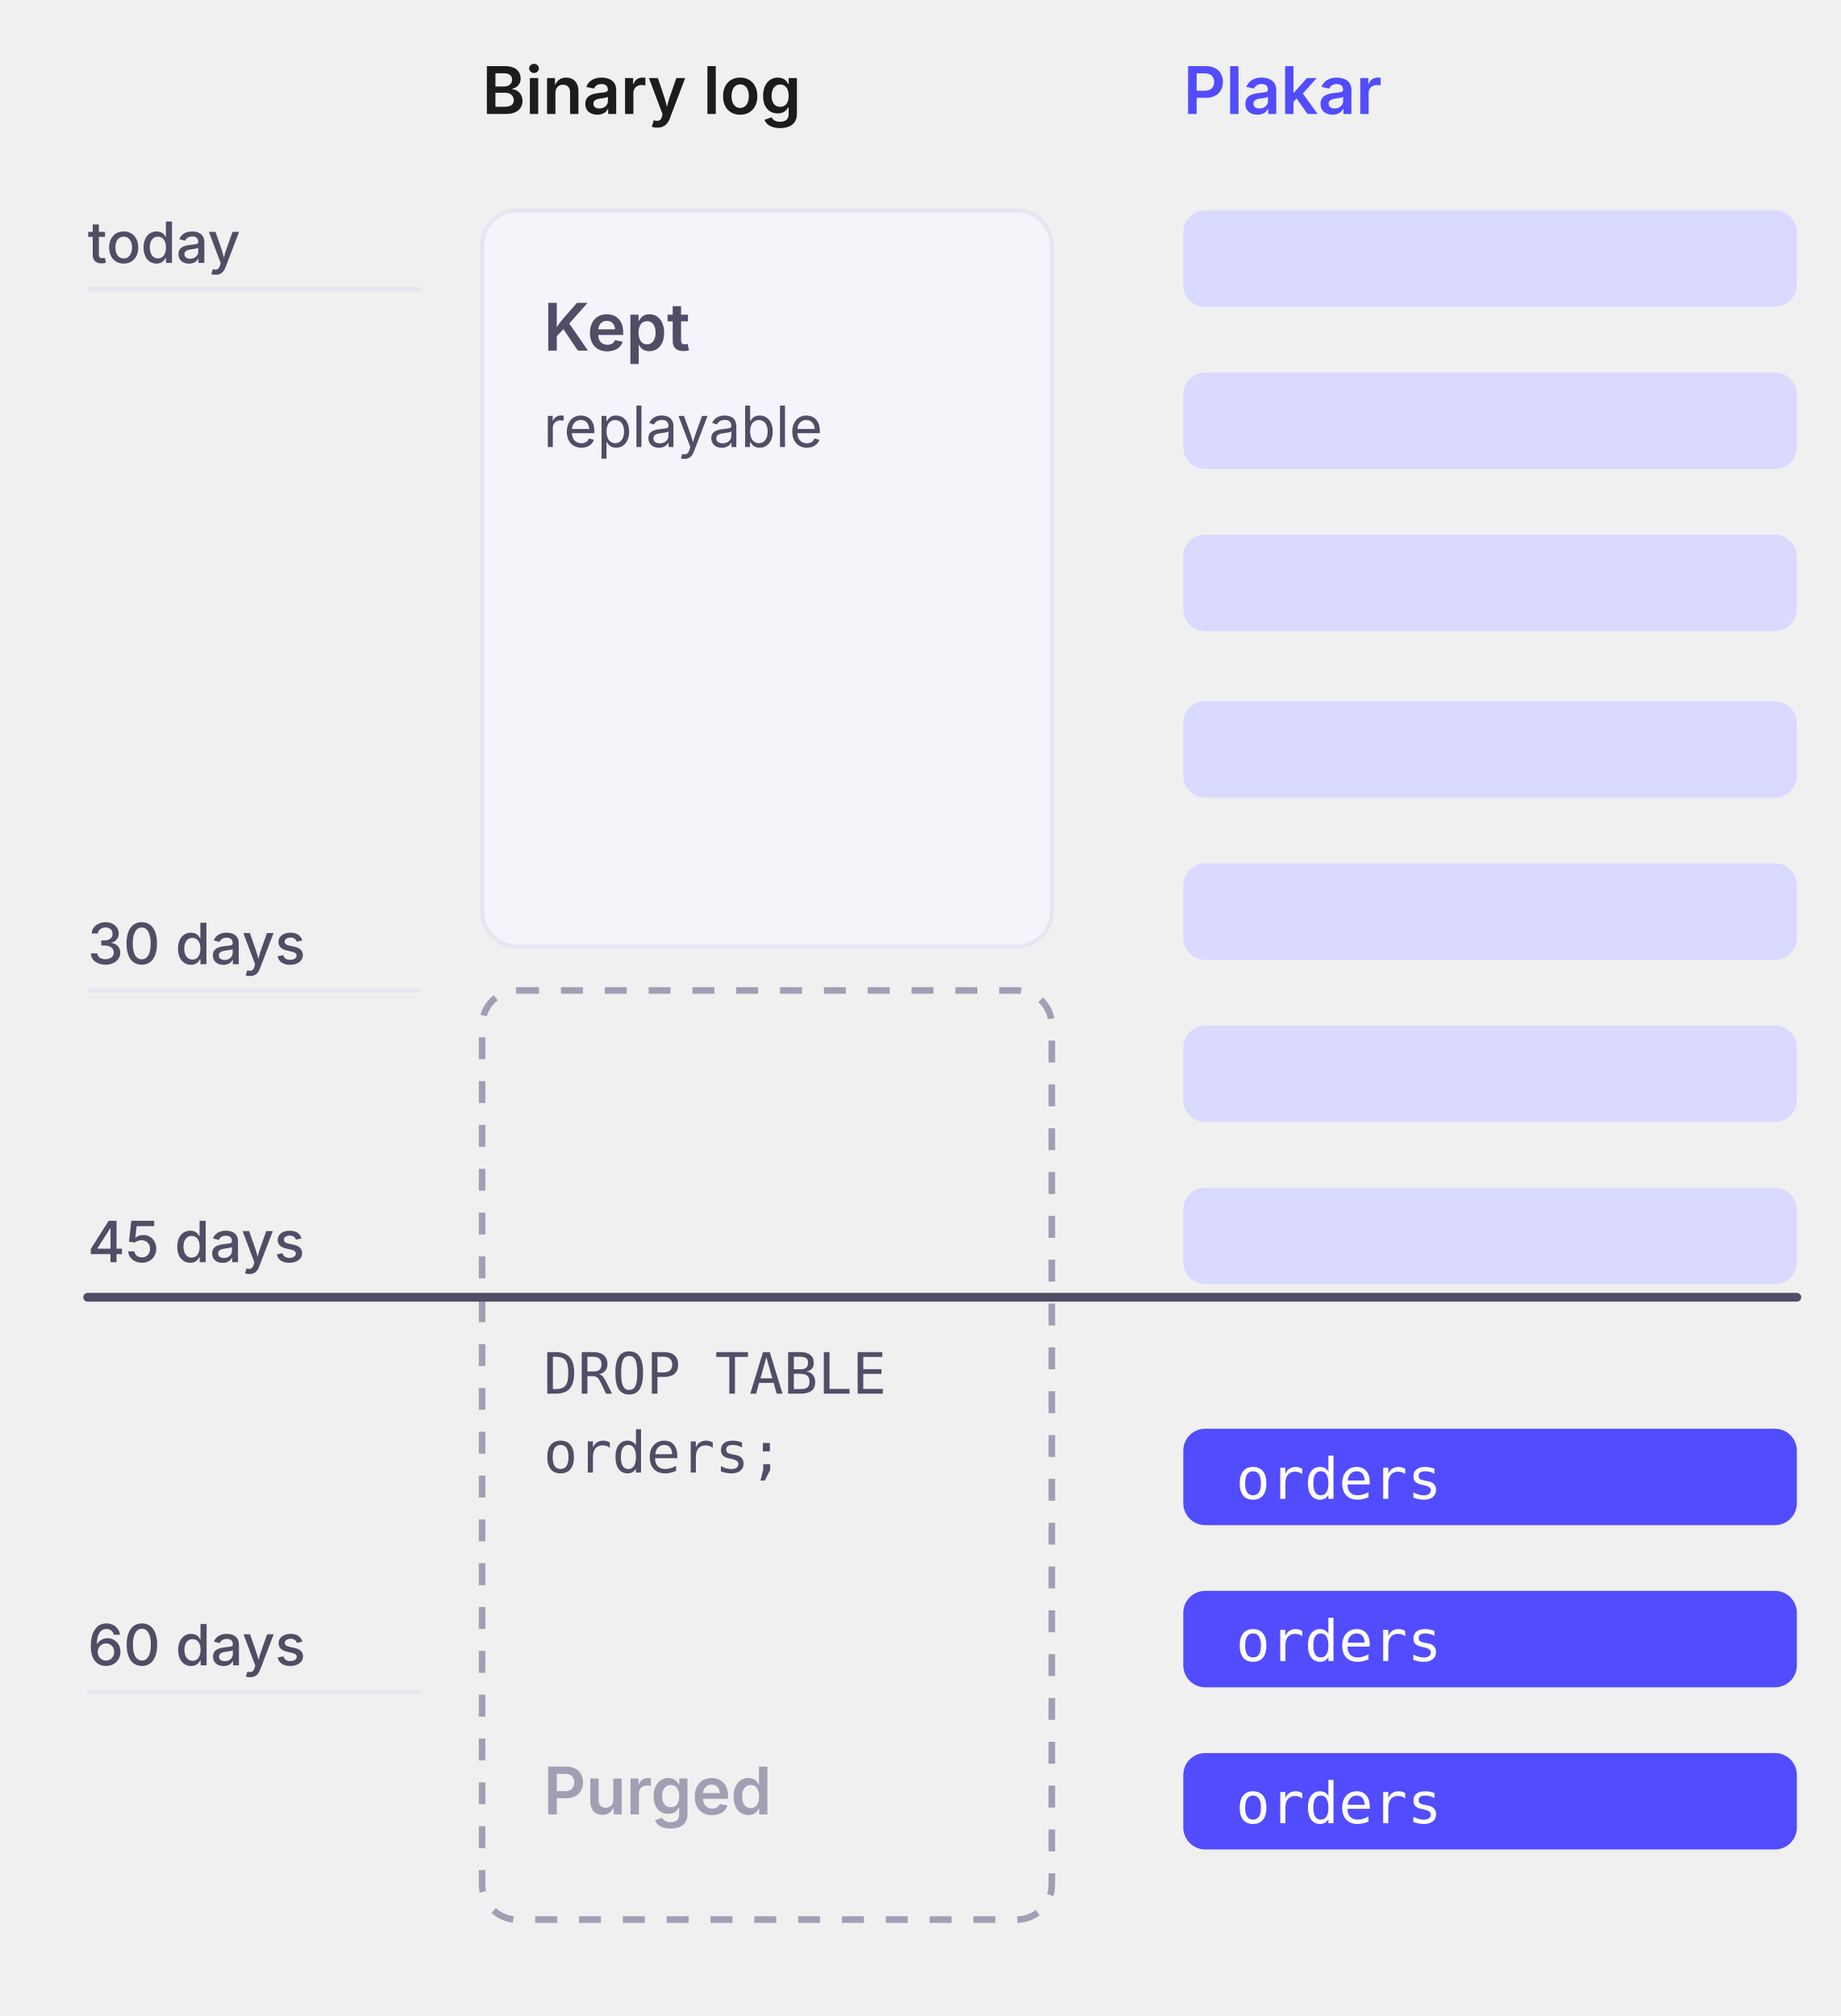
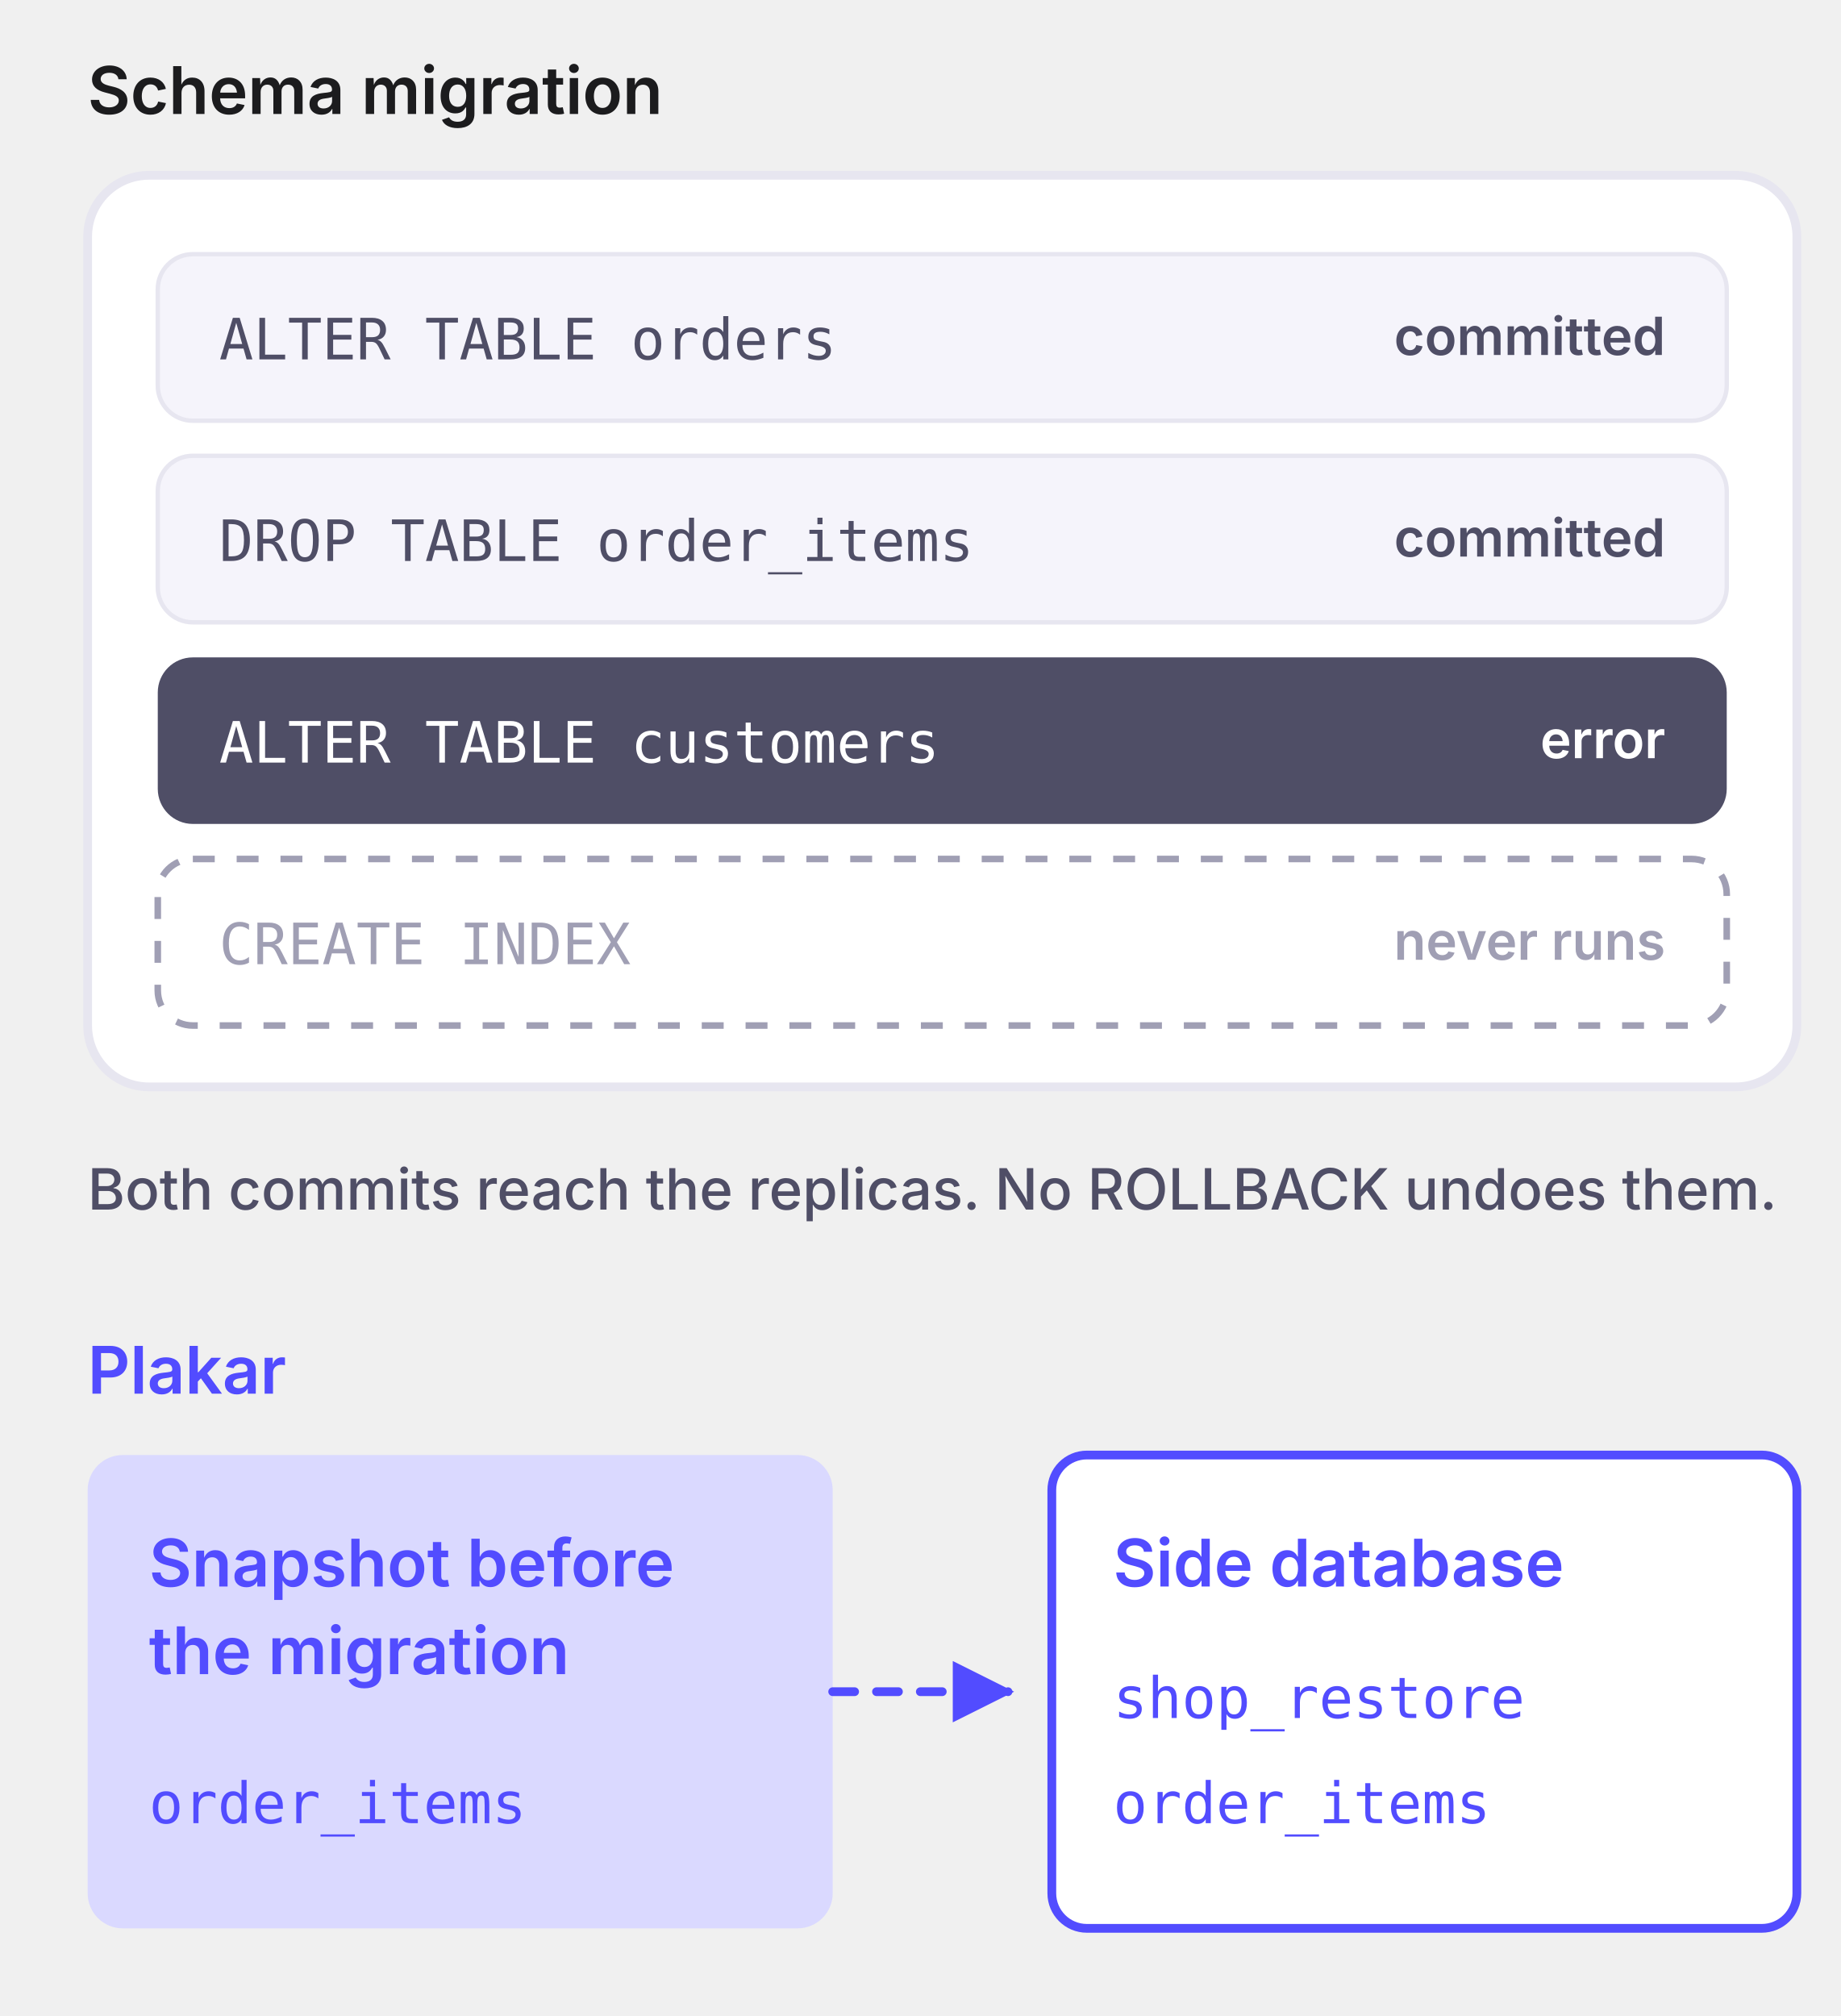
- <svg xmlns="http://www.w3.org/2000/svg" viewBox="0 0 420 460" role="img" aria-label="A timeline of the last 70 days. The MySQL binary log keeps the last 30 days and older events are purged, so a DROP TABLE orders run 45 days ago has nothing left to replay. Weekly Plakar snapshots cover the whole period, and those taken before the drop still hold the orders table." font-family="Inter, system-ui, sans-serif" class="w-full h-auto">
-   <text x="110" y="26" font-size="15" font-weight="600" fill="rgb(28,28,30)">Binary log</text>
-   <text x="270" y="26" font-size="15" font-weight="600" fill="rgb(82,76,255)">Plakar</text>
-   <g font-size="13" font-weight="500" fill="rgb(79,78,102)">
-     <text x="20" y="60">today</text>
-     <text x="20" y="220">30 days</text>
-     <text x="20" y="380">60 days</text>
+ <svg xmlns="http://www.w3.org/2000/svg" viewBox="0 0 420 460" role="img" aria-label="A MySQL schema migration of four statements: ALTER TABLE orders and DROP TABLE order_items are committed, ALTER TABLE customers fails, CREATE INDEX never runs. Both commits reach the replicas and no ROLLBACK undoes them. Plakar loads the snapshot taken before the migration into a side database, shop_restore, which still holds order_items." font-family="Inter, system-ui, sans-serif" class="w-full h-auto">
+   <defs>
+     <marker id="mysql-arrow" viewBox="0 0 10 10" refX="9" refY="5" markerWidth="7" markerHeight="7" orient="auto-start-reverse">
+       <path d="M0 0 L10 5 L0 10 z" fill="rgb(82,76,255)" />
+     </marker>
+   </defs>
+   <text x="20" y="26" font-size="15" font-weight="600" fill="rgb(28,28,30)">Schema migration</text>
+   <rect x="20" y="40" width="390" height="208" rx="14" fill="#fff" stroke="rgb(231,230,240)" stroke-width="2" />
+   <g fill="rgb(245,244,251)" stroke="rgb(231,230,240)">
+     <rect x="36" y="58" width="358" height="38" rx="8" />
+     <rect x="36" y="104" width="358" height="38" rx="8" />
  </g>
-   <g stroke="rgb(231,230,240)" stroke-width="1">
-     <line x1="20" y1="66" x2="96" y2="66" />
-     <line x1="20" y1="226" x2="96" y2="226" />
-     <line x1="20" y1="386" x2="96" y2="386" />
+   <rect x="36" y="150" width="358" height="38" rx="8" fill="rgb(79,78,102)" />
+   <rect x="36" y="196" width="358" height="38" rx="8" fill="none" stroke="rgb(160,159,180)" stroke-width="1.5" stroke-dasharray="5 5" />
+   <g font-size="13" font-family="ui-monospace, SFMono-Regular, Menlo, monospace">
+     <text x="50" y="82" fill="rgb(79,78,102)">ALTER TABLE orders</text>
+     <text x="50" y="128" fill="rgb(79,78,102)">DROP TABLE order_items</text>
+     <text x="50" y="174" fill="#fff">ALTER TABLE customers</text>
+     <text x="50" y="220" fill="rgb(160,159,180)">CREATE INDEX</text>
  </g>
-   <rect x="110" y="48" width="130" height="168" rx="8" fill="rgb(245,244,251)" stroke="rgb(231,230,240)" />
-   <text x="124" y="80" font-size="15" font-weight="600" fill="rgb(79,78,102)">Kept</text>
-   <text x="124" y="102" font-size="13" fill="rgb(79,78,102)">replayable</text>
-   <rect x="110" y="226" width="130" height="212" rx="8" fill="none" stroke="rgb(160,159,180)" stroke-width="1.5" stroke-dasharray="5 5" />
-   <text x="124" y="414" font-size="15" font-weight="600" fill="rgb(160,159,180)">Purged</text>
-   <line x1="20" y1="296" x2="410" y2="296" stroke="rgb(79,78,102)" stroke-width="2" stroke-linecap="round" />
-   <text x="20" y="288" font-size="13" font-weight="500" fill="rgb(79,78,102)">45 days</text>
-   <g font-size="13" font-family="ui-monospace, SFMono-Regular, Menlo, monospace" fill="rgb(79,78,102)">
-     <text x="124" y="318">DROP TABLE</text>
-     <text x="124" y="336">orders;</text>
+   <g font-size="12" font-weight="600" text-anchor="end">
+     <text x="380" y="81" fill="rgb(79,78,102)">committed</text>
+     <text x="380" y="127" fill="rgb(79,78,102)">committed</text>
+     <text x="380" y="173" fill="#fff">error</text>
+     <text x="380" y="219" fill="rgb(160,159,180)">never runs</text>
  </g>
-   <g fill="rgb(218,217,255)">
-     <rect x="270" y="48" width="140" height="22" rx="5" />
-     <rect x="270" y="85" width="140" height="22" rx="5" />
-     <rect x="270" y="122" width="140" height="22" rx="5" />
-     <rect x="270" y="160" width="140" height="22" rx="5" />
-     <rect x="270" y="197" width="140" height="22" rx="5" />
-     <rect x="270" y="234" width="140" height="22" rx="5" />
-     <rect x="270" y="271" width="140" height="22" rx="5" />
+   <text x="20" y="276" font-size="13" font-weight="500" fill="rgb(79,78,102)">Both commits reach the replicas. No ROLLBACK undoes them.</text>
+   <text x="20" y="318" font-size="15" font-weight="600" fill="rgb(82,76,255)">Plakar</text>
+   <rect x="20" y="332" width="170" height="108" rx="8" fill="rgb(218,217,255)" />
+   <g font-size="15" font-weight="600" fill="rgb(82,76,255)">
+     <text x="34" y="362">Snapshot before</text>
+     <text x="34" y="382">the migration</text>
  </g>
-   <g fill="rgb(82,76,255)">
-     <rect x="270" y="326" width="140" height="22" rx="5" />
-     <rect x="270" y="363" width="140" height="22" rx="5" />
-     <rect x="270" y="400" width="140" height="22" rx="5" />
-   </g>
-   <g font-size="13" font-family="ui-monospace, SFMono-Regular, Menlo, monospace" fill="#fff">
-     <text x="282" y="342">orders</text>
-     <text x="282" y="379">orders</text>
-     <text x="282" y="416">orders</text>
+   <text x="34" y="416" font-size="13" font-family="ui-monospace, SFMono-Regular, Menlo, monospace" fill="rgb(82,76,255)">order_items</text>
+   <path d="M190 386 H230" fill="none" stroke="rgb(82,76,255)" stroke-width="2" stroke-linecap="round" stroke-dasharray="5 5" marker-end="url(#mysql-arrow)" />
+   <rect x="240" y="332" width="170" height="108" rx="8" fill="#fff" stroke="rgb(82,76,255)" stroke-width="2" />
+   <text x="254" y="362" font-size="15" font-weight="600" fill="rgb(82,76,255)">Side database</text>
+   <g font-size="13" font-family="ui-monospace, SFMono-Regular, Menlo, monospace" fill="rgb(82,76,255)">
+     <text x="254" y="392">shop_restore</text>
+     <text x="254" y="416">order_items</text>
  </g>
</svg>
